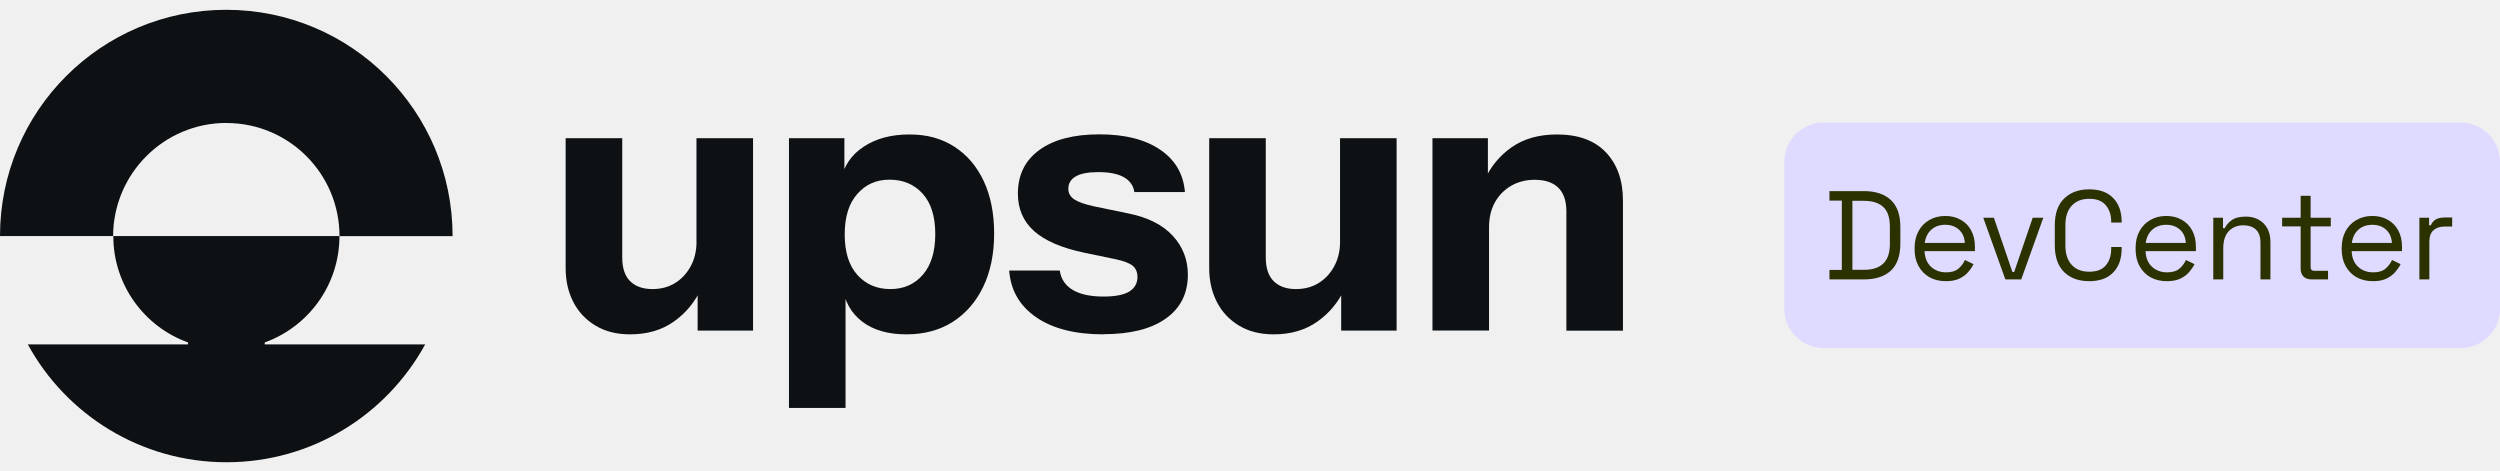
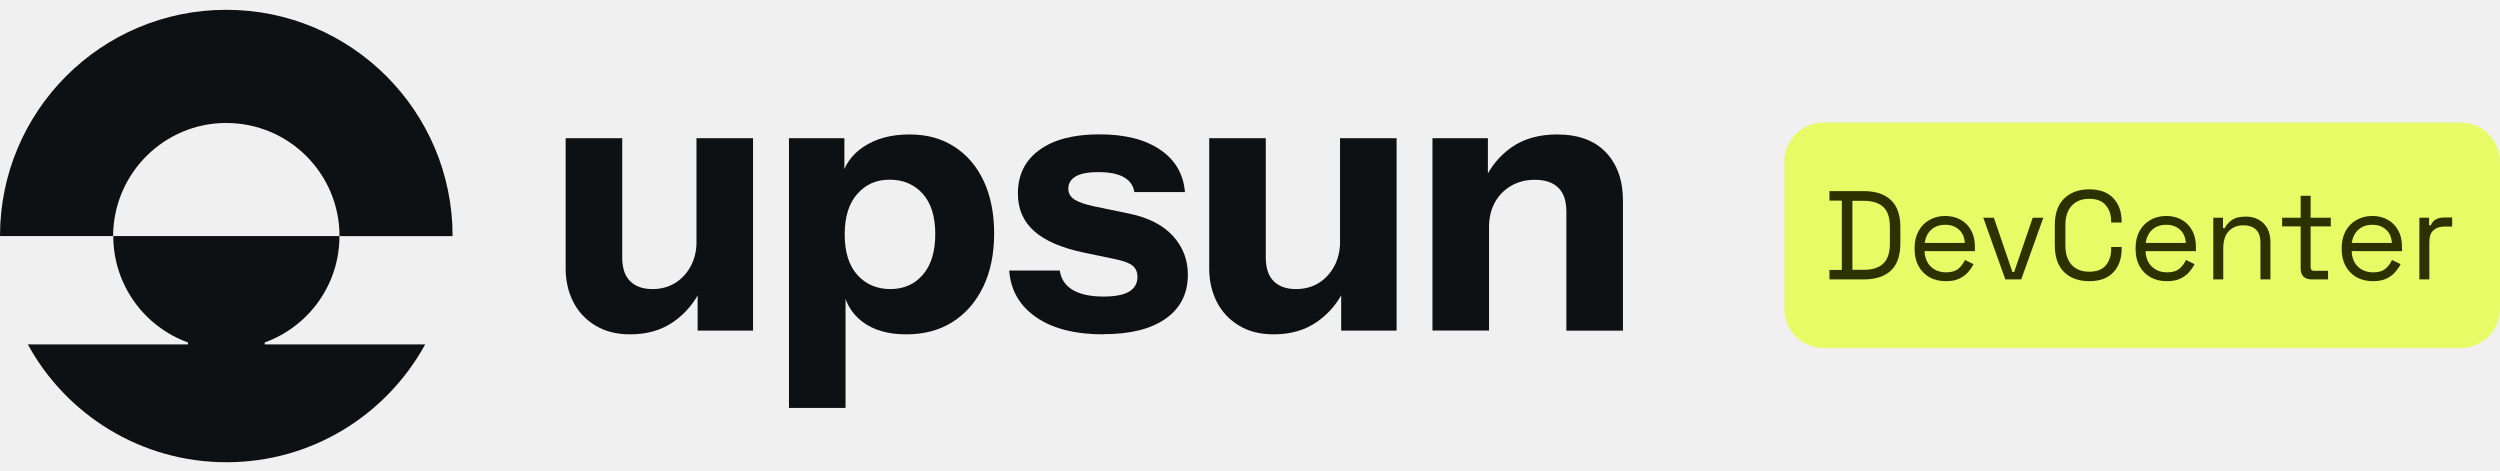
<svg xmlns="http://www.w3.org/2000/svg" width="255" height="48" viewBox="0 0 255 48" fill="none">
  <g clip-path="url(#clip0_19_489)">
    <path d="M64.272 34.104C62.886 34.104 61.702 33.8 60.715 33.197C59.728 32.595 58.976 31.789 58.464 30.776C57.952 29.763 57.696 28.627 57.696 27.373V14.099H63.467V26.259C63.467 27.336 63.734 28.147 64.272 28.68C64.811 29.213 65.568 29.485 66.544 29.485C67.414 29.485 68.187 29.283 68.854 28.872C69.52 28.461 70.054 27.891 70.448 27.16C70.848 26.429 71.046 25.587 71.046 24.643L71.547 29.373C70.907 30.787 69.968 31.928 68.736 32.797C67.504 33.672 66.016 34.104 64.272 34.104ZM71.158 33.72V29.101H71.04V14.099H76.811V33.72H71.158Z" fill="#0E1113" />
    <path d="M92.437 34.104C90.565 34.104 89.067 33.667 87.936 32.797C86.805 31.928 86.139 30.733 85.936 29.219L86.245 29.181V41.608H80.475V14.094H86.128V18.44L85.781 18.366C86.064 16.931 86.832 15.795 88.091 14.963C89.349 14.131 90.901 13.715 92.747 13.715C94.592 13.715 96.048 14.131 97.344 14.963C98.64 15.795 99.637 16.968 100.347 18.483C101.051 19.997 101.403 21.779 101.403 23.832C101.403 25.886 101.029 27.72 100.288 29.256C99.541 30.797 98.507 31.987 97.173 32.835C95.84 33.683 94.261 34.104 92.443 34.104H92.437ZM90.821 29.485C92.181 29.485 93.285 29 94.128 28.024C94.976 27.048 95.397 25.667 95.397 23.869C95.397 22.072 94.965 20.701 94.107 19.752C93.248 18.803 92.123 18.328 90.741 18.328C89.36 18.328 88.309 18.808 87.451 19.773C86.592 20.733 86.16 22.115 86.16 23.907C86.16 25.699 86.587 27.08 87.451 28.04C88.309 29 89.435 29.485 90.816 29.485H90.821Z" fill="#0E1113" />
    <path d="M112.554 34.104C109.68 34.104 107.397 33.528 105.706 32.371C104.016 31.213 103.088 29.624 102.938 27.597H108.096C108.224 28.467 108.666 29.128 109.424 29.576C110.181 30.024 111.226 30.248 112.56 30.248C113.765 30.248 114.645 30.072 115.194 29.731C115.744 29.384 116.021 28.893 116.021 28.248C116.021 27.763 115.861 27.384 115.541 27.112C115.221 26.845 114.634 26.621 113.792 26.44L110.634 25.784C108.298 25.299 106.581 24.557 105.477 23.571C104.373 22.584 103.824 21.309 103.824 19.741C103.824 17.843 104.554 16.36 106.016 15.299C107.477 14.232 109.514 13.704 112.133 13.704C114.752 13.704 116.789 14.221 118.325 15.261C119.866 16.301 120.709 17.741 120.864 19.592H115.706C115.605 18.925 115.242 18.419 114.629 18.072C114.016 17.725 113.141 17.555 112.01 17.555C110.986 17.555 110.224 17.704 109.722 17.997C109.221 18.291 108.97 18.707 108.97 19.245C108.97 19.709 109.173 20.072 109.584 20.344C109.994 20.611 110.672 20.851 111.621 21.053L115.162 21.784C117.136 22.195 118.629 22.957 119.642 24.072C120.656 25.187 121.162 26.504 121.162 28.013C121.162 29.939 120.41 31.432 118.912 32.493C117.413 33.56 115.29 34.088 112.544 34.088L112.554 34.104Z" fill="#0E1113" />
    <path d="M129.915 34.104C128.528 34.104 127.344 33.8 126.358 33.197C125.371 32.595 124.619 31.789 124.107 30.776C123.595 29.763 123.339 28.627 123.339 27.373V14.099H129.11V26.259C129.11 27.336 129.376 28.147 129.915 28.68C130.454 29.219 131.211 29.485 132.187 29.485C133.056 29.485 133.83 29.283 134.496 28.872C135.163 28.461 135.696 27.891 136.091 27.16C136.486 26.429 136.688 25.587 136.688 24.643L137.19 29.373C136.55 30.787 135.611 31.928 134.379 32.797C133.147 33.672 131.659 34.104 129.915 34.104ZM136.8 33.72V29.101H136.683V14.099H142.454V33.72H136.8Z" fill="#0E1113" />
    <path d="M146.111 33.72V14.094H151.765V18.712H151.882V33.715H146.111V33.72ZM159.77 33.725V21.566C159.77 20.488 159.493 19.677 158.943 19.144C158.394 18.605 157.589 18.339 156.538 18.339C155.642 18.339 154.837 18.547 154.133 18.952C153.429 19.363 152.874 19.928 152.479 20.643C152.079 21.363 151.882 22.206 151.882 23.181L151.381 18.451C152.021 17.016 152.965 15.87 154.207 15.005C155.45 14.147 156.986 13.715 158.805 13.715C160.986 13.715 162.65 14.323 163.807 15.544C164.959 16.765 165.541 18.398 165.541 20.451V33.725H159.77Z" fill="#0E1113" />
    <path d="M23.093 12.547C29.472 12.547 34.629 17.715 34.629 24.083H46.165C46.165 11.336 35.835 1 23.077 1C10.32 1 0 11.325 0 24.077H11.536C11.563 17.699 16.731 12.541 23.093 12.541V12.547Z" fill="#0E1113" />
    <path d="M27.002 34.93C31.45 33.325 34.624 29.074 34.624 24.082H11.557C11.557 29.074 14.736 33.335 19.178 34.93V35.127H2.837C6.746 42.29 14.357 47.149 23.104 47.149C31.85 47.149 39.445 42.29 43.37 35.127H27.002V34.93Z" fill="#0E1113" />
  </g>
-   <rect x="182" y="12.5" width="73" height="23" rx="4" fill="#DFDAFF" />
+   <rect x="182" y="12.5" width="73" height="23" rx="4" fill="#E6FB66" />
  <path d="M186.605 28.5V27.535H187.866V20.458H186.605V19.493H190.117C191.301 19.493 192.215 19.794 192.858 20.394C193.51 20.994 193.836 21.917 193.836 23.16V24.833C193.836 26.085 193.51 27.012 192.858 27.612C192.215 28.204 191.301 28.5 190.117 28.5H186.605ZM188.946 27.522H190.117C190.992 27.522 191.653 27.308 192.099 26.879C192.545 26.45 192.768 25.785 192.768 24.884V23.122C192.768 22.204 192.545 21.535 192.099 21.115C191.653 20.694 190.992 20.484 190.117 20.484H188.946V27.522ZM198.482 28.68C197.847 28.68 197.289 28.547 196.809 28.281C196.329 28.007 195.956 27.625 195.69 27.136C195.424 26.647 195.291 26.081 195.291 25.438V25.283C195.291 24.631 195.424 24.061 195.69 23.572C195.956 23.083 196.324 22.706 196.796 22.44C197.268 22.165 197.808 22.028 198.417 22.028C199.009 22.028 199.532 22.157 199.987 22.414C200.442 22.663 200.798 23.023 201.055 23.495C201.312 23.967 201.441 24.52 201.441 25.155V25.618H196.307C196.333 26.296 196.552 26.827 196.963 27.213C197.375 27.591 197.89 27.779 198.507 27.779C199.048 27.779 199.464 27.655 199.755 27.406C200.047 27.158 200.27 26.862 200.424 26.519L201.299 26.943C201.171 27.209 200.991 27.475 200.759 27.741C200.536 28.007 200.24 28.23 199.871 28.41C199.511 28.59 199.048 28.68 198.482 28.68ZM196.32 24.782H200.412C200.377 24.198 200.176 23.744 199.807 23.418C199.447 23.092 198.983 22.929 198.417 22.929C197.843 22.929 197.371 23.092 197.002 23.418C196.633 23.744 196.406 24.198 196.32 24.782ZM204.545 28.5L202.294 22.208H203.375L205.266 27.741H205.446L207.338 22.208H208.418L206.167 28.5H204.545ZM213.103 28.68C212.03 28.68 211.177 28.371 210.542 27.754C209.907 27.128 209.59 26.218 209.59 25.026V22.967C209.59 21.775 209.907 20.87 210.542 20.253C211.177 19.626 212.03 19.313 213.103 19.313C214.166 19.313 214.981 19.609 215.547 20.201C216.122 20.793 216.409 21.604 216.409 22.633V22.697H215.341V22.594C215.341 21.917 215.157 21.363 214.788 20.934C214.428 20.497 213.866 20.278 213.103 20.278C212.339 20.278 211.743 20.514 211.314 20.986C210.885 21.449 210.671 22.101 210.671 22.942V25.052C210.671 25.892 210.885 26.549 211.314 27.02C211.743 27.483 212.339 27.715 213.103 27.715C213.866 27.715 214.428 27.501 214.788 27.072C215.157 26.634 215.341 26.077 215.341 25.399V25.193H216.409V25.361C216.409 26.39 216.122 27.201 215.547 27.792C214.981 28.384 214.166 28.68 213.103 28.68ZM221.023 28.68C220.388 28.68 219.831 28.547 219.351 28.281C218.87 28.007 218.497 27.625 218.231 27.136C217.965 26.647 217.832 26.081 217.832 25.438V25.283C217.832 24.631 217.965 24.061 218.231 23.572C218.497 23.083 218.866 22.706 219.338 22.44C219.809 22.165 220.35 22.028 220.959 22.028C221.551 22.028 222.074 22.157 222.529 22.414C222.983 22.663 223.339 23.023 223.596 23.495C223.854 23.967 223.982 24.52 223.982 25.155V25.618H218.849C218.874 26.296 219.093 26.827 219.505 27.213C219.917 27.591 220.431 27.779 221.049 27.779C221.589 27.779 222.005 27.655 222.297 27.406C222.589 27.158 222.812 26.862 222.966 26.519L223.841 26.943C223.712 27.209 223.532 27.475 223.301 27.741C223.078 28.007 222.782 28.23 222.413 28.41C222.052 28.59 221.589 28.68 221.023 28.68ZM218.862 24.782H222.953C222.919 24.198 222.717 23.744 222.348 23.418C221.988 23.092 221.525 22.929 220.959 22.929C220.384 22.929 219.912 23.092 219.544 23.418C219.175 23.744 218.947 24.198 218.862 24.782ZM225.755 28.5V22.208H226.746V23.276H226.926C227.064 22.976 227.295 22.706 227.621 22.466C227.956 22.217 228.445 22.093 229.088 22.093C229.56 22.093 229.98 22.191 230.349 22.388C230.726 22.586 231.026 22.877 231.249 23.263C231.472 23.649 231.584 24.125 231.584 24.692V28.5H230.568V24.769C230.568 24.142 230.409 23.688 230.091 23.405C229.783 23.122 229.362 22.98 228.831 22.98C228.222 22.98 227.724 23.177 227.338 23.572C226.961 23.967 226.772 24.554 226.772 25.335V28.5H225.755ZM235.786 28.5C235.426 28.5 235.147 28.401 234.95 28.204C234.761 28.007 234.667 27.737 234.667 27.393V23.096H232.776V22.208H234.667V19.97H235.683V22.208H237.742V23.096H235.683V27.239C235.683 27.496 235.808 27.625 236.056 27.625H237.459V28.5H235.786ZM242.044 28.68C241.41 28.68 240.852 28.547 240.372 28.281C239.891 28.007 239.518 27.625 239.252 27.136C238.986 26.647 238.853 26.081 238.853 25.438V25.283C238.853 24.631 238.986 24.061 239.252 23.572C239.518 23.083 239.887 22.706 240.359 22.44C240.831 22.165 241.371 22.028 241.98 22.028C242.572 22.028 243.095 22.157 243.55 22.414C244.004 22.663 244.36 23.023 244.618 23.495C244.875 23.967 245.004 24.52 245.004 25.155V25.618H239.87C239.896 26.296 240.114 26.827 240.526 27.213C240.938 27.591 241.452 27.779 242.07 27.779C242.61 27.779 243.026 27.655 243.318 27.406C243.61 27.158 243.833 26.862 243.987 26.519L244.862 26.943C244.733 27.209 244.553 27.475 244.322 27.741C244.099 28.007 243.803 28.23 243.434 28.41C243.074 28.59 242.61 28.68 242.044 28.68ZM239.883 24.782H243.974C243.94 24.198 243.738 23.744 243.37 23.418C243.009 23.092 242.546 22.929 241.98 22.929C241.405 22.929 240.934 23.092 240.565 23.418C240.196 23.744 239.969 24.198 239.883 24.782ZM246.777 28.5V22.208H247.767V22.98H247.947C248.059 22.706 248.231 22.504 248.462 22.375C248.694 22.247 248.998 22.183 249.376 22.183H250.122V23.109H249.311C248.857 23.109 248.488 23.238 248.205 23.495C247.93 23.744 247.793 24.134 247.793 24.666V28.5H246.777Z" fill="#2B3200" />
  <defs>
    <clipPath id="clip0_19_489">
      <rect width="165.541" height="46.149" fill="white" transform="translate(0 1)" />
    </clipPath>
  </defs>
</svg>
